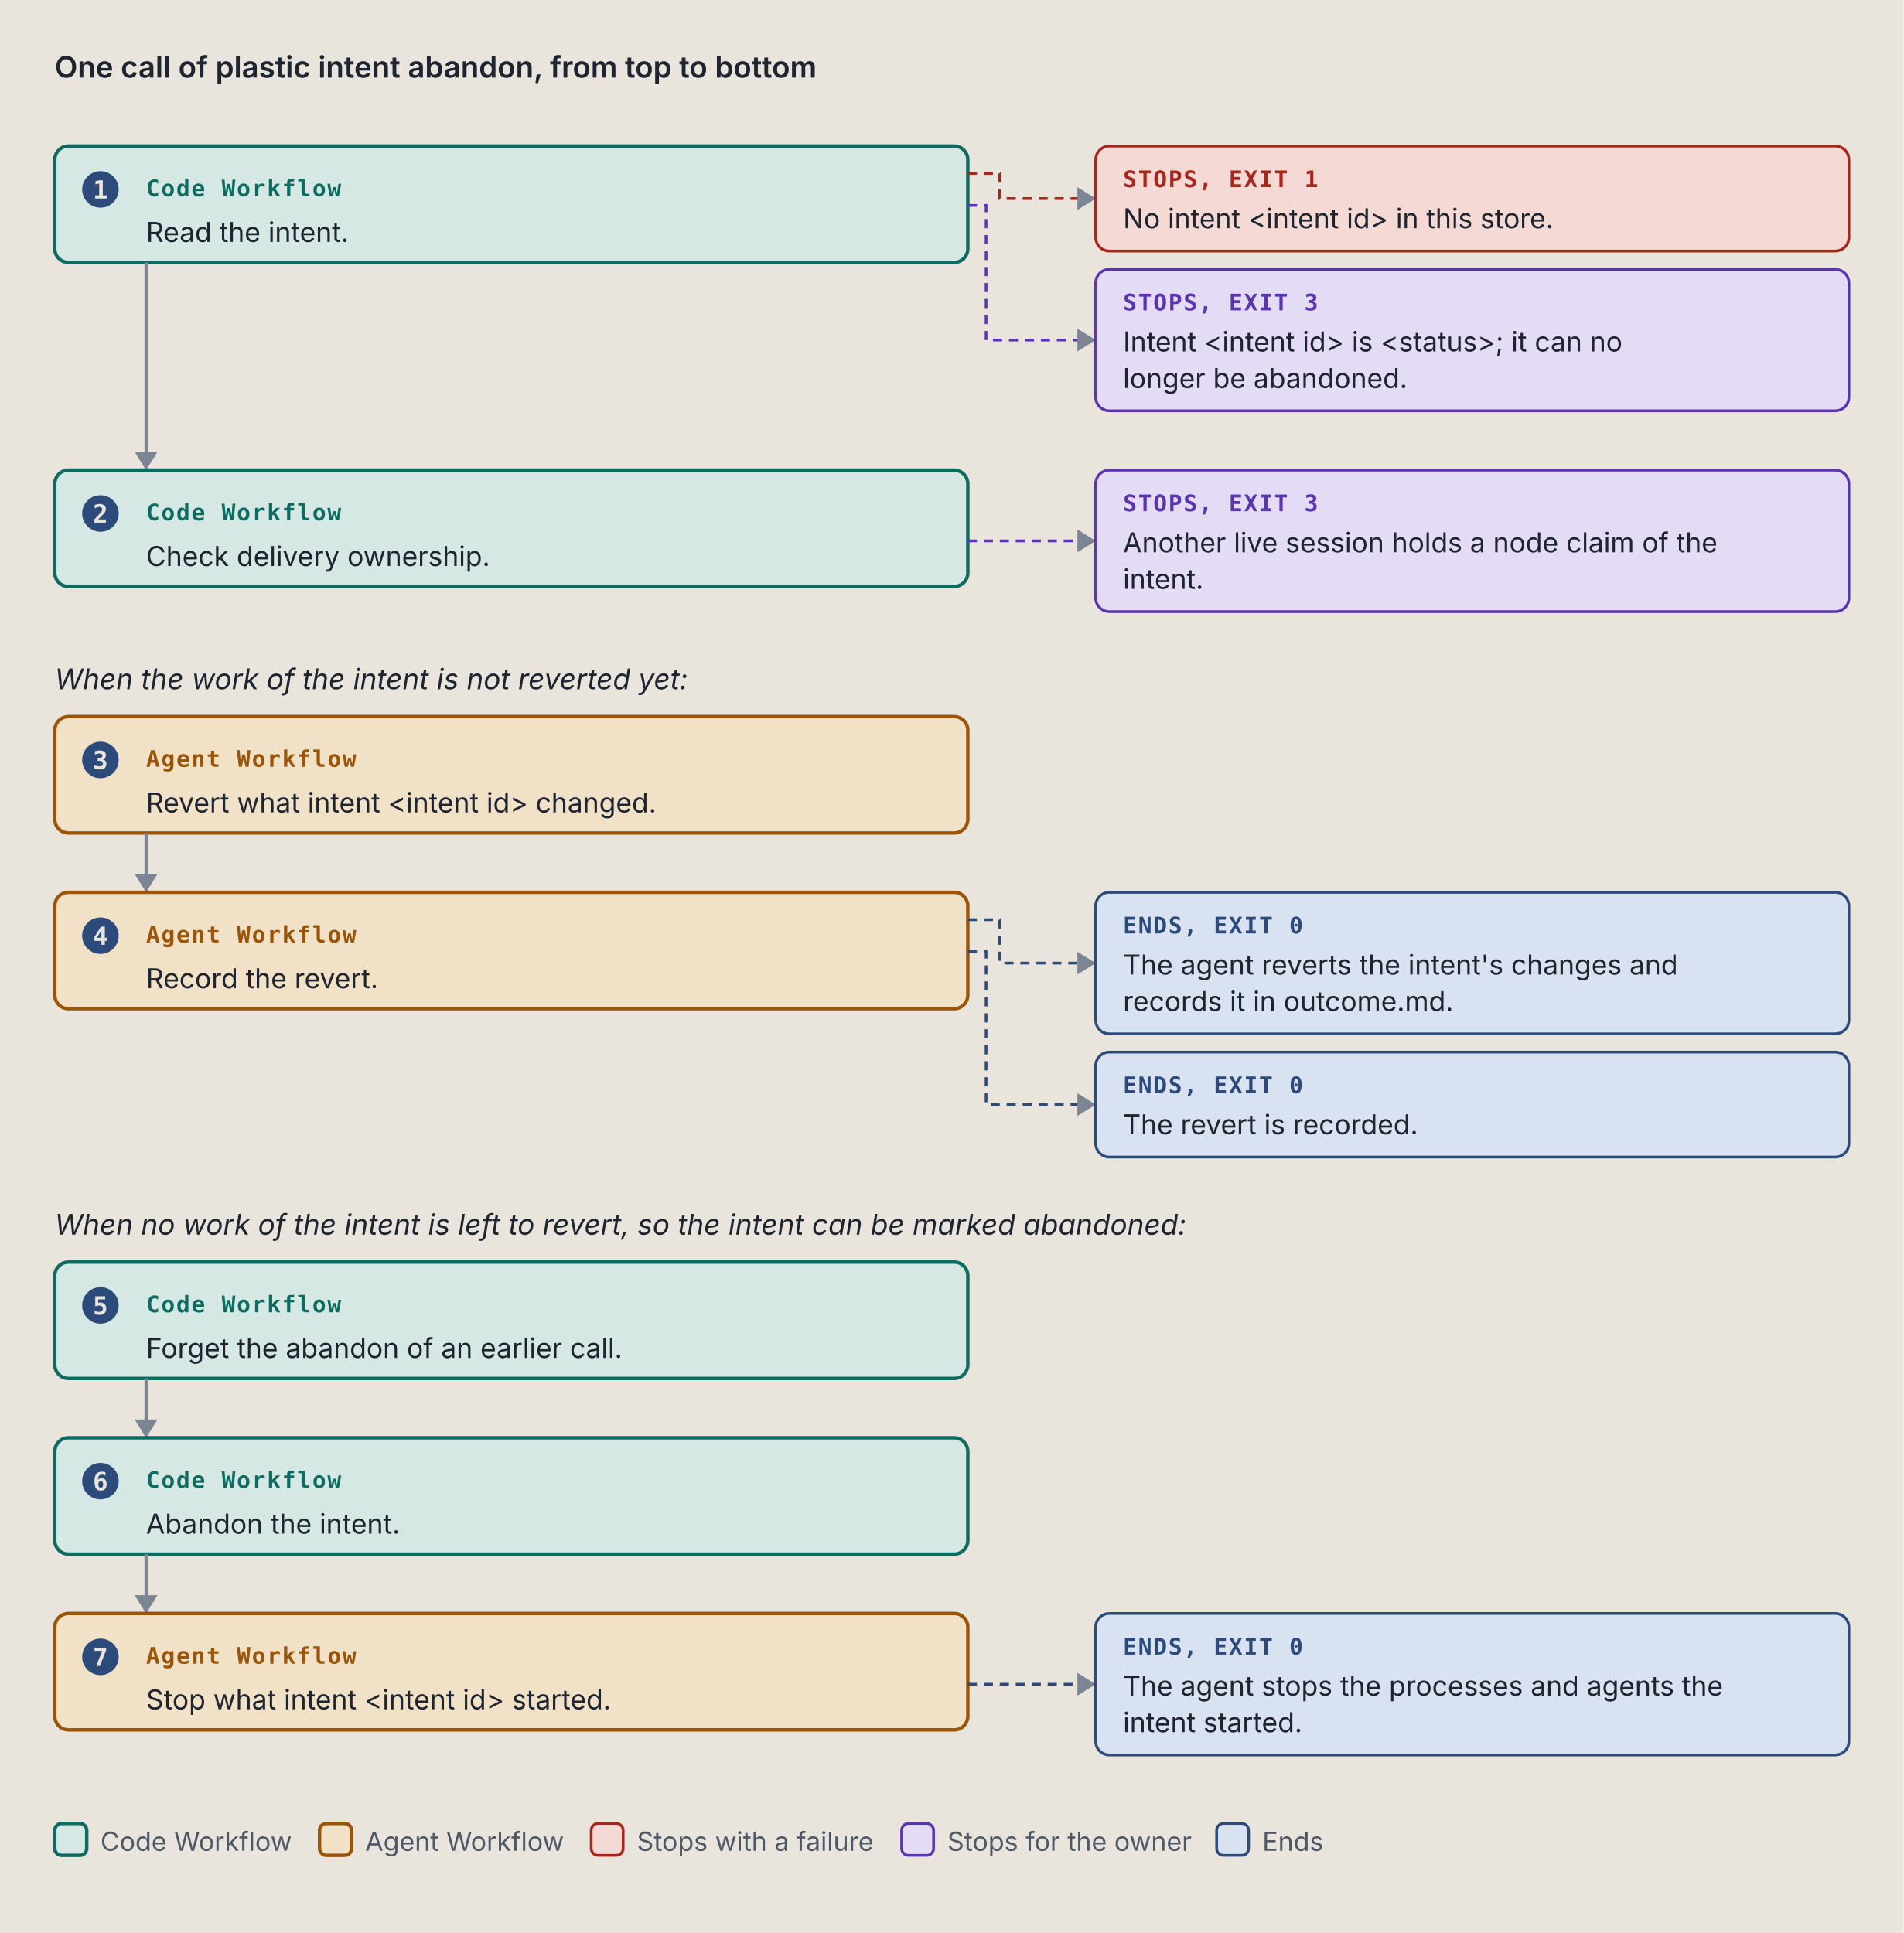
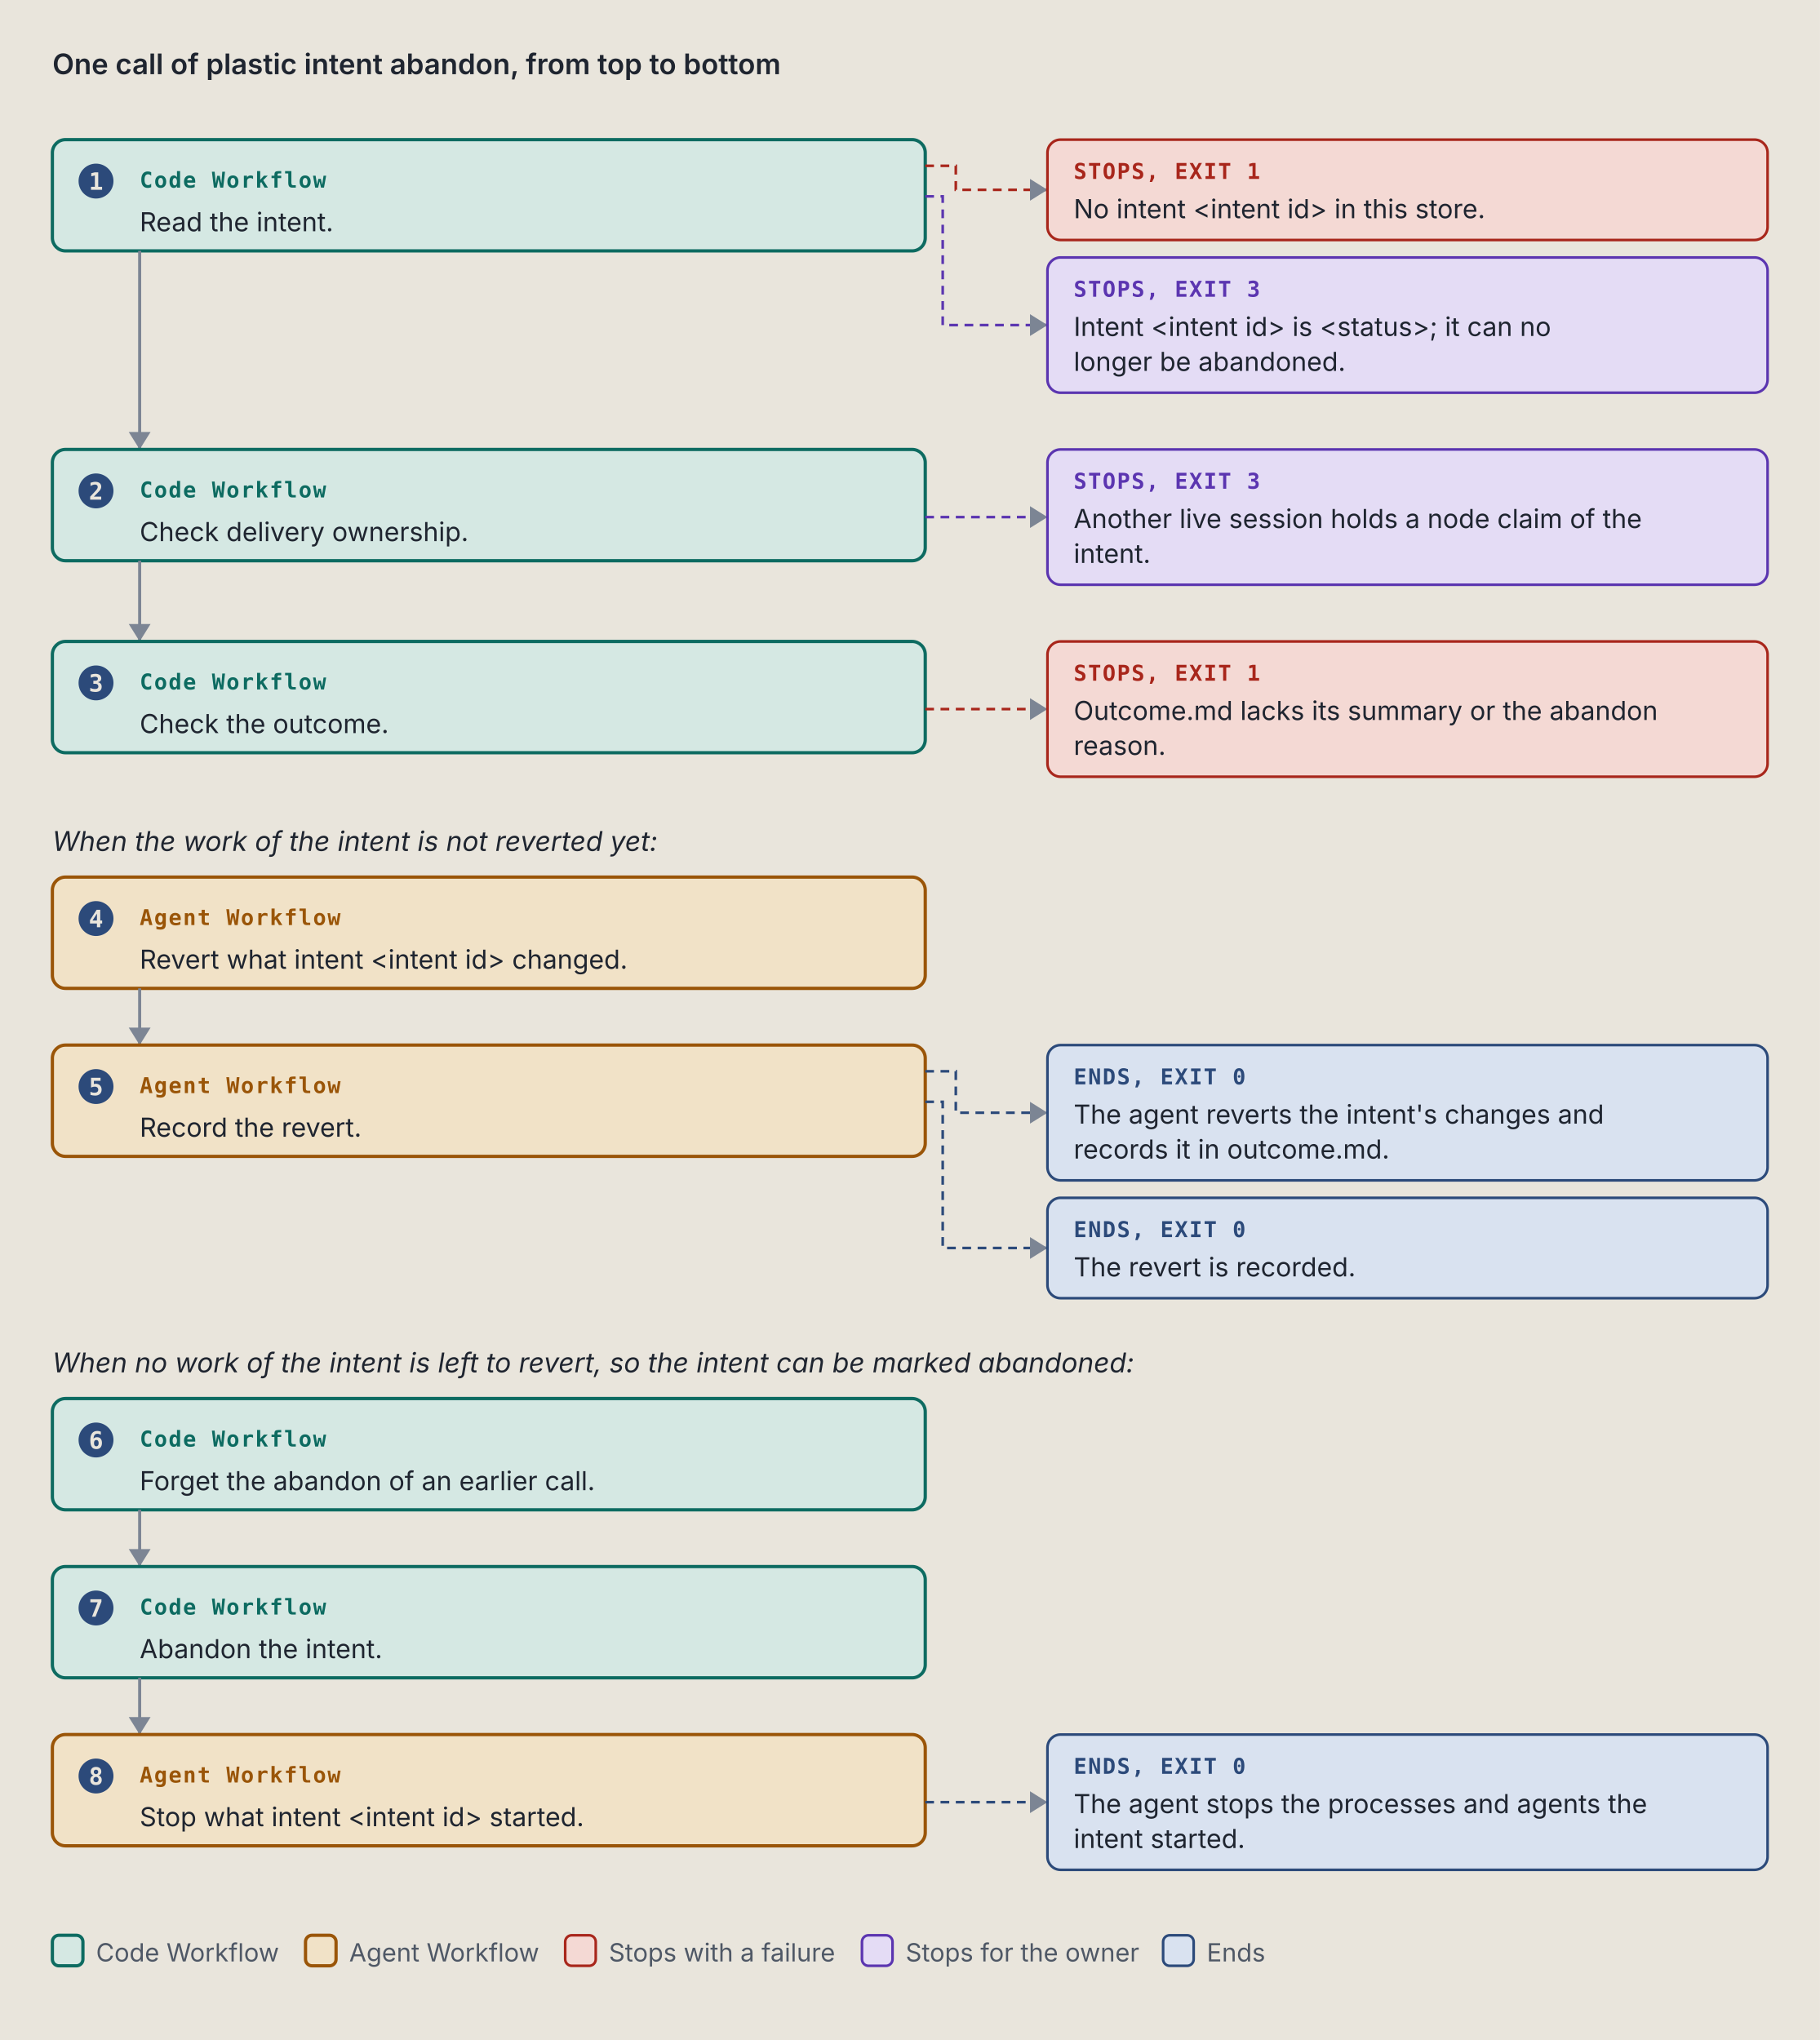
- <svg xmlns="http://www.w3.org/2000/svg" viewBox="0 0 834 847" width="834" height="847" role="img" xml:space="preserve">
+ <svg xmlns="http://www.w3.org/2000/svg" viewBox="0 0 834 935" width="834" height="935" role="img" xml:space="preserve">
  <style>.ground { fill: #e9e5dc; }
.card { fill: #f4f1ea; stroke: #7c8594; stroke-width: 1; }
.lane-code { fill: #d5e8e3; stroke: #0d6b61; stroke-width: 1.5; }
.lane-agent { fill: #f1e2c7; stroke: #9a5508; stroke-width: 1.5; }
.stop-refusal { fill: #e4dcf5; stroke: #5b35b0; stroke-width: 1.2; }
.stop-failure { fill: #f4d9d4; stroke: #a8261b; stroke-width: 1.2; }
.end { fill: #d9e2f0; stroke: #2c4a7a; stroke-width: 1.2; }
.stop-end { fill: #d9e2f0; stroke: #2c4a7a; stroke-width: 1.2; }
.stop-handoff { fill: #f1e2c7; stroke: #9a5508; stroke-width: 1.2; stroke-dasharray: 5 3; }
.wire-handoff { fill: none; stroke: #9a5508; stroke-width: 1.2; stroke-dasharray: 4 3; }
.wire-end { fill: none; stroke: #2c4a7a; stroke-width: 1.2; stroke-dasharray: 4 3; }
.tag-handoff { fill: #9a5508; }
.k { fill: #4f5866; font: 11.5px "IBM Plex Sans", system-ui, -apple-system, "Segoe UI", sans-serif; }
.way { fill: #1f2530; font: italic 12.5px "IBM Plex Sans", system-ui, -apple-system, "Segoe UI", sans-serif; }
.wire { fill: none; stroke: #7c8594; stroke-width: 1.4; }
.wire-read { fill: none; stroke: #7c8594; stroke-width: 1.4; stroke-dasharray: 5 3; }
.wire-refusal { fill: none; stroke: #5b35b0; stroke-width: 1.2; stroke-dasharray: 4 3; }
.wire-failure { fill: none; stroke: #a8261b; stroke-width: 1.2; stroke-dasharray: 4 3; }
.head { fill: #7c8594; }
.t { fill: #1f2530; font: 12px "IBM Plex Sans", system-ui, -apple-system, "Segoe UI", sans-serif; }
.tb { fill: #1f2530; font: 600 13px "IBM Plex Sans", system-ui, -apple-system, "Segoe UI", sans-serif; }
.tm { fill: #1f2530; font: 11.5px "IBM Plex Mono", ui-monospace, Menlo, Consolas, monospace; }
.tag { font: 600 10px "IBM Plex Mono", ui-monospace, Menlo, Consolas, monospace; letter-spacing: .06em; }
.tag-code { fill: #0d6b61; } .tag-agent { fill: #9a5508; } .tag-refusal { fill: #5b35b0; }
.tag-failure { fill: #a8261b; } .tag-end { fill: #2c4a7a; } .tag-muted { fill: #4f5866; }
.tm.tag-muted { font-size: 10.5px; }
.db { fill: #d9e2f0; stroke: #2c4a7a; stroke-width: 1.2; }
.codebox { fill: #f4f1ea; stroke: #7c8594; stroke-width: 1; }
.cx { fill: #1f2530; font: 12px "IBM Plex Mono", ui-monospace, Menlo, Consolas, monospace; white-space: pre; }
.cx-n { fill: #4f5866; font: 11px "IBM Plex Mono", ui-monospace, Menlo, Consolas, monospace; }
.cx-k { fill: #5b35b0; } .cx-s { fill: #9a5508; } .cx-y { fill: #0d6b61; }
.cx-w { fill: #2c4a7a; font-weight: 600; } .cx-t { fill: #a8261b; } .cx-c { fill: #4f5866; font-style: italic; }
.badge { fill: #2c4a7a; } .badge-t { fill: #e9e5dc; font: 600 11px "IBM Plex Mono", ui-monospace, Menlo, Consolas, monospace; }
.bracket { fill: none; stroke: #2c4a7a; stroke-width: 1.4; }
.term { fill: #16191e; stroke: #7c8594; stroke-width: 1; }
.term-t { fill: #e6e2d8; font: 12px "IBM Plex Mono", ui-monospace, Menlo, Consolas, monospace; }
.term-p { fill: #8fd18f; font: 12px "IBM Plex Mono", ui-monospace, Menlo, Consolas, monospace; }
.term-m { fill: #a3abb6; font: 12px "IBM Plex Mono", ui-monospace, Menlo, Consolas, monospace; }
.big { font: 700 36px "IBM Plex Mono", ui-monospace, Menlo, Consolas, monospace; }

@media (prefers-color-scheme: dark) {
.ground { fill: #171a1f; }
.card { fill: #20242b; stroke: #8a93a2; stroke-width: 1; }
.lane-code { fill: #173a36; stroke: #5cc4b4; stroke-width: 1.5; }
.lane-agent { fill: #3d2e17; stroke: #e5a95a; stroke-width: 1.5; }
.stop-refusal { fill: #2d2445; stroke: #b59cf2; stroke-width: 1.2; }
.stop-failure { fill: #45211e; stroke: #f2958a; stroke-width: 1.2; }
.end { fill: #1f2c42; stroke: #97b6e8; stroke-width: 1.2; }
.stop-end { fill: #1f2c42; stroke: #97b6e8; stroke-width: 1.2; }
.stop-handoff { fill: #3d2e17; stroke: #e5a95a; stroke-width: 1.2; stroke-dasharray: 5 3; }
.wire-handoff { fill: none; stroke: #e5a95a; stroke-width: 1.2; stroke-dasharray: 4 3; }
.wire-end { fill: none; stroke: #97b6e8; stroke-width: 1.2; stroke-dasharray: 4 3; }
.tag-handoff { fill: #e5a95a; }
.k { fill: #b3b9c3; font: 11.5px "IBM Plex Sans", system-ui, -apple-system, "Segoe UI", sans-serif; }
.way { fill: #e8e4da; font: italic 12.5px "IBM Plex Sans", system-ui, -apple-system, "Segoe UI", sans-serif; }
.wire { fill: none; stroke: #8a93a2; stroke-width: 1.4; }
.wire-read { fill: none; stroke: #8a93a2; stroke-width: 1.4; stroke-dasharray: 5 3; }
.wire-refusal { fill: none; stroke: #b59cf2; stroke-width: 1.2; stroke-dasharray: 4 3; }
.wire-failure { fill: none; stroke: #f2958a; stroke-width: 1.2; stroke-dasharray: 4 3; }
.head { fill: #8a93a2; }
.t { fill: #e8e4da; font: 12px "IBM Plex Sans", system-ui, -apple-system, "Segoe UI", sans-serif; }
.tb { fill: #e8e4da; font: 600 13px "IBM Plex Sans", system-ui, -apple-system, "Segoe UI", sans-serif; }
.tm { fill: #e8e4da; font: 11.5px "IBM Plex Mono", ui-monospace, Menlo, Consolas, monospace; }
.tag { font: 600 10px "IBM Plex Mono", ui-monospace, Menlo, Consolas, monospace; letter-spacing: .06em; }
.tag-code { fill: #5cc4b4; } .tag-agent { fill: #e5a95a; } .tag-refusal { fill: #b59cf2; }
.tag-failure { fill: #f2958a; } .tag-end { fill: #97b6e8; } .tag-muted { fill: #b3b9c3; }
.tm.tag-muted { font-size: 10.5px; }
.db { fill: #1f2c42; stroke: #97b6e8; stroke-width: 1.2; }
.codebox { fill: #20242b; stroke: #8a93a2; stroke-width: 1; }
.cx { fill: #e8e4da; font: 12px "IBM Plex Mono", ui-monospace, Menlo, Consolas, monospace; white-space: pre; }
.cx-n { fill: #b3b9c3; font: 11px "IBM Plex Mono", ui-monospace, Menlo, Consolas, monospace; }
.cx-k { fill: #b59cf2; } .cx-s { fill: #e5a95a; } .cx-y { fill: #5cc4b4; }
.cx-w { fill: #97b6e8; font-weight: 600; } .cx-t { fill: #f2958a; } .cx-c { fill: #b3b9c3; font-style: italic; }
.badge { fill: #97b6e8; } .badge-t { fill: #171a1f; font: 600 11px "IBM Plex Mono", ui-monospace, Menlo, Consolas, monospace; }
.bracket { fill: none; stroke: #97b6e8; stroke-width: 1.4; }
.term { fill: #16191e; stroke: #8a93a2; stroke-width: 1; }
.term-t { fill: #e6e2d8; font: 12px "IBM Plex Mono", ui-monospace, Menlo, Consolas, monospace; }
.term-p { fill: #8fd18f; font: 12px "IBM Plex Mono", ui-monospace, Menlo, Consolas, monospace; }
.term-m { fill: #a3abb6; font: 12px "IBM Plex Mono", ui-monospace, Menlo, Consolas, monospace; }
.big { font: 700 36px "IBM Plex Mono", ui-monospace, Menlo, Consolas, monospace; }
}</style>
  <rect width="100%" height="100%" class="ground" />
  <text x="24" y="34" class="tb" text-anchor="start">One call of plastic intent abandon, from top to bottom</text>
  <rect x="24" y="64" width="400" height="51" rx="6" class="lane-code" />
  <circle cx="44" cy="83" r="8" class="badge" />
  <text x="44" y="87" class="badge-t" text-anchor="middle">1</text>
  <text x="64" y="86" class="tag tag-code" text-anchor="start">Code Workflow</text>
  <text x="64" y="106" class="t" text-anchor="start">Read the intent.</text>
  <path d="M 424 76 L 438 76 L 438 87 L 480 87" class="wire-failure" />
  <path d="M 472 82 L 480 87 L 472 92 Z" class="head" />
  <rect x="480" y="64" width="330" height="46" rx="6" class="stop-failure" />
  <text x="492" y="82" class="tag tag-failure" text-anchor="start">STOPS, EXIT 1</text>
  <text x="492" y="100" class="t" text-anchor="start">No intent &lt;intent id&gt; in this store.</text>
  <path d="M 424 90 L 432 90 L 432 149 L 480 149" class="wire-refusal" />
  <path d="M 472 144 L 480 149 L 472 154 Z" class="head" />
  <rect x="480" y="118" width="330" height="62" rx="6" class="stop-refusal" />
  <text x="492" y="136" class="tag tag-refusal" text-anchor="start">STOPS, EXIT 3</text>
  <text x="492" y="154" class="t" text-anchor="start">Intent &lt;intent id&gt; is &lt;status&gt;; it can no</text>
  <text x="492" y="170" class="t" text-anchor="start">longer be abandoned.</text>
  <path d="M 64 115 L 64 206" class="wire" />
  <path d="M 59 198 L 64 206 L 69 198 Z" class="head" />
  <rect x="24" y="206" width="400" height="51" rx="6" class="lane-code" />
  <circle cx="44" cy="225" r="8" class="badge" />
  <text x="44" y="229" class="badge-t" text-anchor="middle">2</text>
  <text x="64" y="228" class="tag tag-code" text-anchor="start">Code Workflow</text>
  <text x="64" y="248" class="t" text-anchor="start">Check delivery ownership.</text>
  <path d="M 424 237 L 480 237" class="wire-refusal" />
  <path d="M 472 232 L 480 237 L 472 242 Z" class="head" />
  <rect x="480" y="206" width="330" height="62" rx="6" class="stop-refusal" />
  <text x="492" y="224" class="tag tag-refusal" text-anchor="start">STOPS, EXIT 3</text>
  <text x="492" y="242" class="t" text-anchor="start">Another live session holds a node claim of the</text>
  <text x="492" y="258" class="t" text-anchor="start">intent.</text>
-   <text x="24" y="302" class="way" text-anchor="start">When the work of the intent is not reverted yet:</text>
-   <rect x="24" y="314" width="400" height="51" rx="6" class="lane-agent" />
-   <circle cx="44" cy="333" r="8" class="badge" />
-   <text x="44" y="337" class="badge-t" text-anchor="middle">3</text>
-   <text x="64" y="336" class="tag tag-agent" text-anchor="start">Agent Workflow</text>
-   <text x="64" y="356" class="t" text-anchor="start">Revert what intent &lt;intent id&gt; changed.</text>
-   <path d="M 64 365 L 64 391" class="wire" />
-   <path d="M 59 383 L 64 391 L 69 383 Z" class="head" />
-   <rect x="24" y="391" width="400" height="51" rx="6" class="lane-agent" />
-   <circle cx="44" cy="410" r="8" class="badge" />
-   <text x="44" y="414" class="badge-t" text-anchor="middle">4</text>
-   <text x="64" y="413" class="tag tag-agent" text-anchor="start">Agent Workflow</text>
-   <text x="64" y="433" class="t" text-anchor="start">Record the revert.</text>
-   <path d="M 424 403 L 438 403 L 438 422 L 480 422" class="wire-end" />
-   <path d="M 472 417 L 480 422 L 472 427 Z" class="head" />
-   <rect x="480" y="391" width="330" height="62" rx="6" class="stop-end" />
-   <text x="492" y="409" class="tag tag-end" text-anchor="start">ENDS, EXIT 0</text>
-   <text x="492" y="427" class="t" text-anchor="start">The agent reverts the intent's changes and</text>
-   <text x="492" y="443" class="t" text-anchor="start">records it in outcome.md.</text>
-   <path d="M 424 417 L 432 417 L 432 484 L 480 484" class="wire-end" />
-   <path d="M 472 479 L 480 484 L 472 489 Z" class="head" />
-   <rect x="480" y="461" width="330" height="46" rx="6" class="stop-end" />
-   <text x="492" y="479" class="tag tag-end" text-anchor="start">ENDS, EXIT 0</text>
-   <text x="492" y="497" class="t" text-anchor="start">The revert is recorded.</text>
-   <text x="24" y="541" class="way" text-anchor="start">When no work of the intent is left to revert, so the intent can be marked abandoned:</text>
-   <rect x="24" y="553" width="400" height="51" rx="6" class="lane-code" />
-   <circle cx="44" cy="572" r="8" class="badge" />
-   <text x="44" y="576" class="badge-t" text-anchor="middle">5</text>
-   <text x="64" y="575" class="tag tag-code" text-anchor="start">Code Workflow</text>
-   <text x="64" y="595" class="t" text-anchor="start">Forget the abandon of an earlier call.</text>
-   <path d="M 64 604 L 64 630" class="wire" />
-   <path d="M 59 622 L 64 630 L 69 622 Z" class="head" />
-   <rect x="24" y="630" width="400" height="51" rx="6" class="lane-code" />
-   <circle cx="44" cy="649" r="8" class="badge" />
-   <text x="44" y="653" class="badge-t" text-anchor="middle">6</text>
-   <text x="64" y="652" class="tag tag-code" text-anchor="start">Code Workflow</text>
-   <text x="64" y="672" class="t" text-anchor="start">Abandon the intent.</text>
-   <path d="M 64 681 L 64 707" class="wire" />
-   <path d="M 59 699 L 64 707 L 69 699 Z" class="head" />
-   <rect x="24" y="707" width="400" height="51" rx="6" class="lane-agent" />
-   <circle cx="44" cy="726" r="8" class="badge" />
-   <text x="44" y="730" class="badge-t" text-anchor="middle">7</text>
-   <text x="64" y="729" class="tag tag-agent" text-anchor="start">Agent Workflow</text>
-   <text x="64" y="749" class="t" text-anchor="start">Stop what intent &lt;intent id&gt; started.</text>
-   <path d="M 424 738 L 480 738" class="wire-end" />
-   <path d="M 472 733 L 480 738 L 472 743 Z" class="head" />
-   <rect x="480" y="707" width="330" height="62" rx="6" class="stop-end" />
-   <text x="492" y="725" class="tag tag-end" text-anchor="start">ENDS, EXIT 0</text>
-   <text x="492" y="743" class="t" text-anchor="start">The agent stops the processes and agents the</text>
-   <text x="492" y="759" class="t" text-anchor="start">intent started.</text>
-   <rect x="24" y="799" width="14" height="14" rx="3" class="lane-code" />
-   <text x="44" y="811" class="k" text-anchor="start">Code Workflow</text>
-   <rect x="140" y="799" width="14" height="14" rx="3" class="lane-agent" />
-   <text x="160" y="811" class="k" text-anchor="start">Agent Workflow</text>
-   <rect x="259" y="799" width="14" height="14" rx="3" class="stop-failure" />
-   <text x="279" y="811" class="k" text-anchor="start">Stops with a failure</text>
-   <rect x="395" y="799" width="14" height="14" rx="3" class="stop-refusal" />
-   <text x="415" y="811" class="k" text-anchor="start">Stops for the owner</text>
-   <rect x="533" y="799" width="14" height="14" rx="3" class="stop-end" />
-   <text x="553" y="811" class="k" text-anchor="start">Ends</text>
+   <path d="M 64 257 L 64 294" class="wire" />
+   <path d="M 59 286 L 64 294 L 69 286 Z" class="head" />
+   <rect x="24" y="294" width="400" height="51" rx="6" class="lane-code" />
+   <circle cx="44" cy="313" r="8" class="badge" />
+   <text x="44" y="317" class="badge-t" text-anchor="middle">3</text>
+   <text x="64" y="316" class="tag tag-code" text-anchor="start">Code Workflow</text>
+   <text x="64" y="336" class="t" text-anchor="start">Check the outcome.</text>
+   <path d="M 424 325 L 480 325" class="wire-failure" />
+   <path d="M 472 320 L 480 325 L 472 330 Z" class="head" />
+   <rect x="480" y="294" width="330" height="62" rx="6" class="stop-failure" />
+   <text x="492" y="312" class="tag tag-failure" text-anchor="start">STOPS, EXIT 1</text>
+   <text x="492" y="330" class="t" text-anchor="start">Outcome.md lacks its summary or the abandon</text>
+   <text x="492" y="346" class="t" text-anchor="start">reason.</text>
+   <text x="24" y="390" class="way" text-anchor="start">When the work of the intent is not reverted yet:</text>
+   <rect x="24" y="402" width="400" height="51" rx="6" class="lane-agent" />
+   <circle cx="44" cy="421" r="8" class="badge" />
+   <text x="44" y="425" class="badge-t" text-anchor="middle">4</text>
+   <text x="64" y="424" class="tag tag-agent" text-anchor="start">Agent Workflow</text>
+   <text x="64" y="444" class="t" text-anchor="start">Revert what intent &lt;intent id&gt; changed.</text>
+   <path d="M 64 453 L 64 479" class="wire" />
+   <path d="M 59 471 L 64 479 L 69 471 Z" class="head" />
+   <rect x="24" y="479" width="400" height="51" rx="6" class="lane-agent" />
+   <circle cx="44" cy="498" r="8" class="badge" />
+   <text x="44" y="502" class="badge-t" text-anchor="middle">5</text>
+   <text x="64" y="501" class="tag tag-agent" text-anchor="start">Agent Workflow</text>
+   <text x="64" y="521" class="t" text-anchor="start">Record the revert.</text>
+   <path d="M 424 491 L 438 491 L 438 510 L 480 510" class="wire-end" />
+   <path d="M 472 505 L 480 510 L 472 515 Z" class="head" />
+   <rect x="480" y="479" width="330" height="62" rx="6" class="stop-end" />
+   <text x="492" y="497" class="tag tag-end" text-anchor="start">ENDS, EXIT 0</text>
+   <text x="492" y="515" class="t" text-anchor="start">The agent reverts the intent's changes and</text>
+   <text x="492" y="531" class="t" text-anchor="start">records it in outcome.md.</text>
+   <path d="M 424 505 L 432 505 L 432 572 L 480 572" class="wire-end" />
+   <path d="M 472 567 L 480 572 L 472 577 Z" class="head" />
+   <rect x="480" y="549" width="330" height="46" rx="6" class="stop-end" />
+   <text x="492" y="567" class="tag tag-end" text-anchor="start">ENDS, EXIT 0</text>
+   <text x="492" y="585" class="t" text-anchor="start">The revert is recorded.</text>
+   <text x="24" y="629" class="way" text-anchor="start">When no work of the intent is left to revert, so the intent can be marked abandoned:</text>
+   <rect x="24" y="641" width="400" height="51" rx="6" class="lane-code" />
+   <circle cx="44" cy="660" r="8" class="badge" />
+   <text x="44" y="664" class="badge-t" text-anchor="middle">6</text>
+   <text x="64" y="663" class="tag tag-code" text-anchor="start">Code Workflow</text>
+   <text x="64" y="683" class="t" text-anchor="start">Forget the abandon of an earlier call.</text>
+   <path d="M 64 692 L 64 718" class="wire" />
+   <path d="M 59 710 L 64 718 L 69 710 Z" class="head" />
+   <rect x="24" y="718" width="400" height="51" rx="6" class="lane-code" />
+   <circle cx="44" cy="737" r="8" class="badge" />
+   <text x="44" y="741" class="badge-t" text-anchor="middle">7</text>
+   <text x="64" y="740" class="tag tag-code" text-anchor="start">Code Workflow</text>
+   <text x="64" y="760" class="t" text-anchor="start">Abandon the intent.</text>
+   <path d="M 64 769 L 64 795" class="wire" />
+   <path d="M 59 787 L 64 795 L 69 787 Z" class="head" />
+   <rect x="24" y="795" width="400" height="51" rx="6" class="lane-agent" />
+   <circle cx="44" cy="814" r="8" class="badge" />
+   <text x="44" y="818" class="badge-t" text-anchor="middle">8</text>
+   <text x="64" y="817" class="tag tag-agent" text-anchor="start">Agent Workflow</text>
+   <text x="64" y="837" class="t" text-anchor="start">Stop what intent &lt;intent id&gt; started.</text>
+   <path d="M 424 826 L 480 826" class="wire-end" />
+   <path d="M 472 821 L 480 826 L 472 831 Z" class="head" />
+   <rect x="480" y="795" width="330" height="62" rx="6" class="stop-end" />
+   <text x="492" y="813" class="tag tag-end" text-anchor="start">ENDS, EXIT 0</text>
+   <text x="492" y="831" class="t" text-anchor="start">The agent stops the processes and agents the</text>
+   <text x="492" y="847" class="t" text-anchor="start">intent started.</text>
+   <rect x="24" y="887" width="14" height="14" rx="3" class="lane-code" />
+   <text x="44" y="899" class="k" text-anchor="start">Code Workflow</text>
+   <rect x="140" y="887" width="14" height="14" rx="3" class="lane-agent" />
+   <text x="160" y="899" class="k" text-anchor="start">Agent Workflow</text>
+   <rect x="259" y="887" width="14" height="14" rx="3" class="stop-failure" />
+   <text x="279" y="899" class="k" text-anchor="start">Stops with a failure</text>
+   <rect x="395" y="887" width="14" height="14" rx="3" class="stop-refusal" />
+   <text x="415" y="899" class="k" text-anchor="start">Stops for the owner</text>
+   <rect x="533" y="887" width="14" height="14" rx="3" class="stop-end" />
+   <text x="553" y="899" class="k" text-anchor="start">Ends</text>
</svg>
